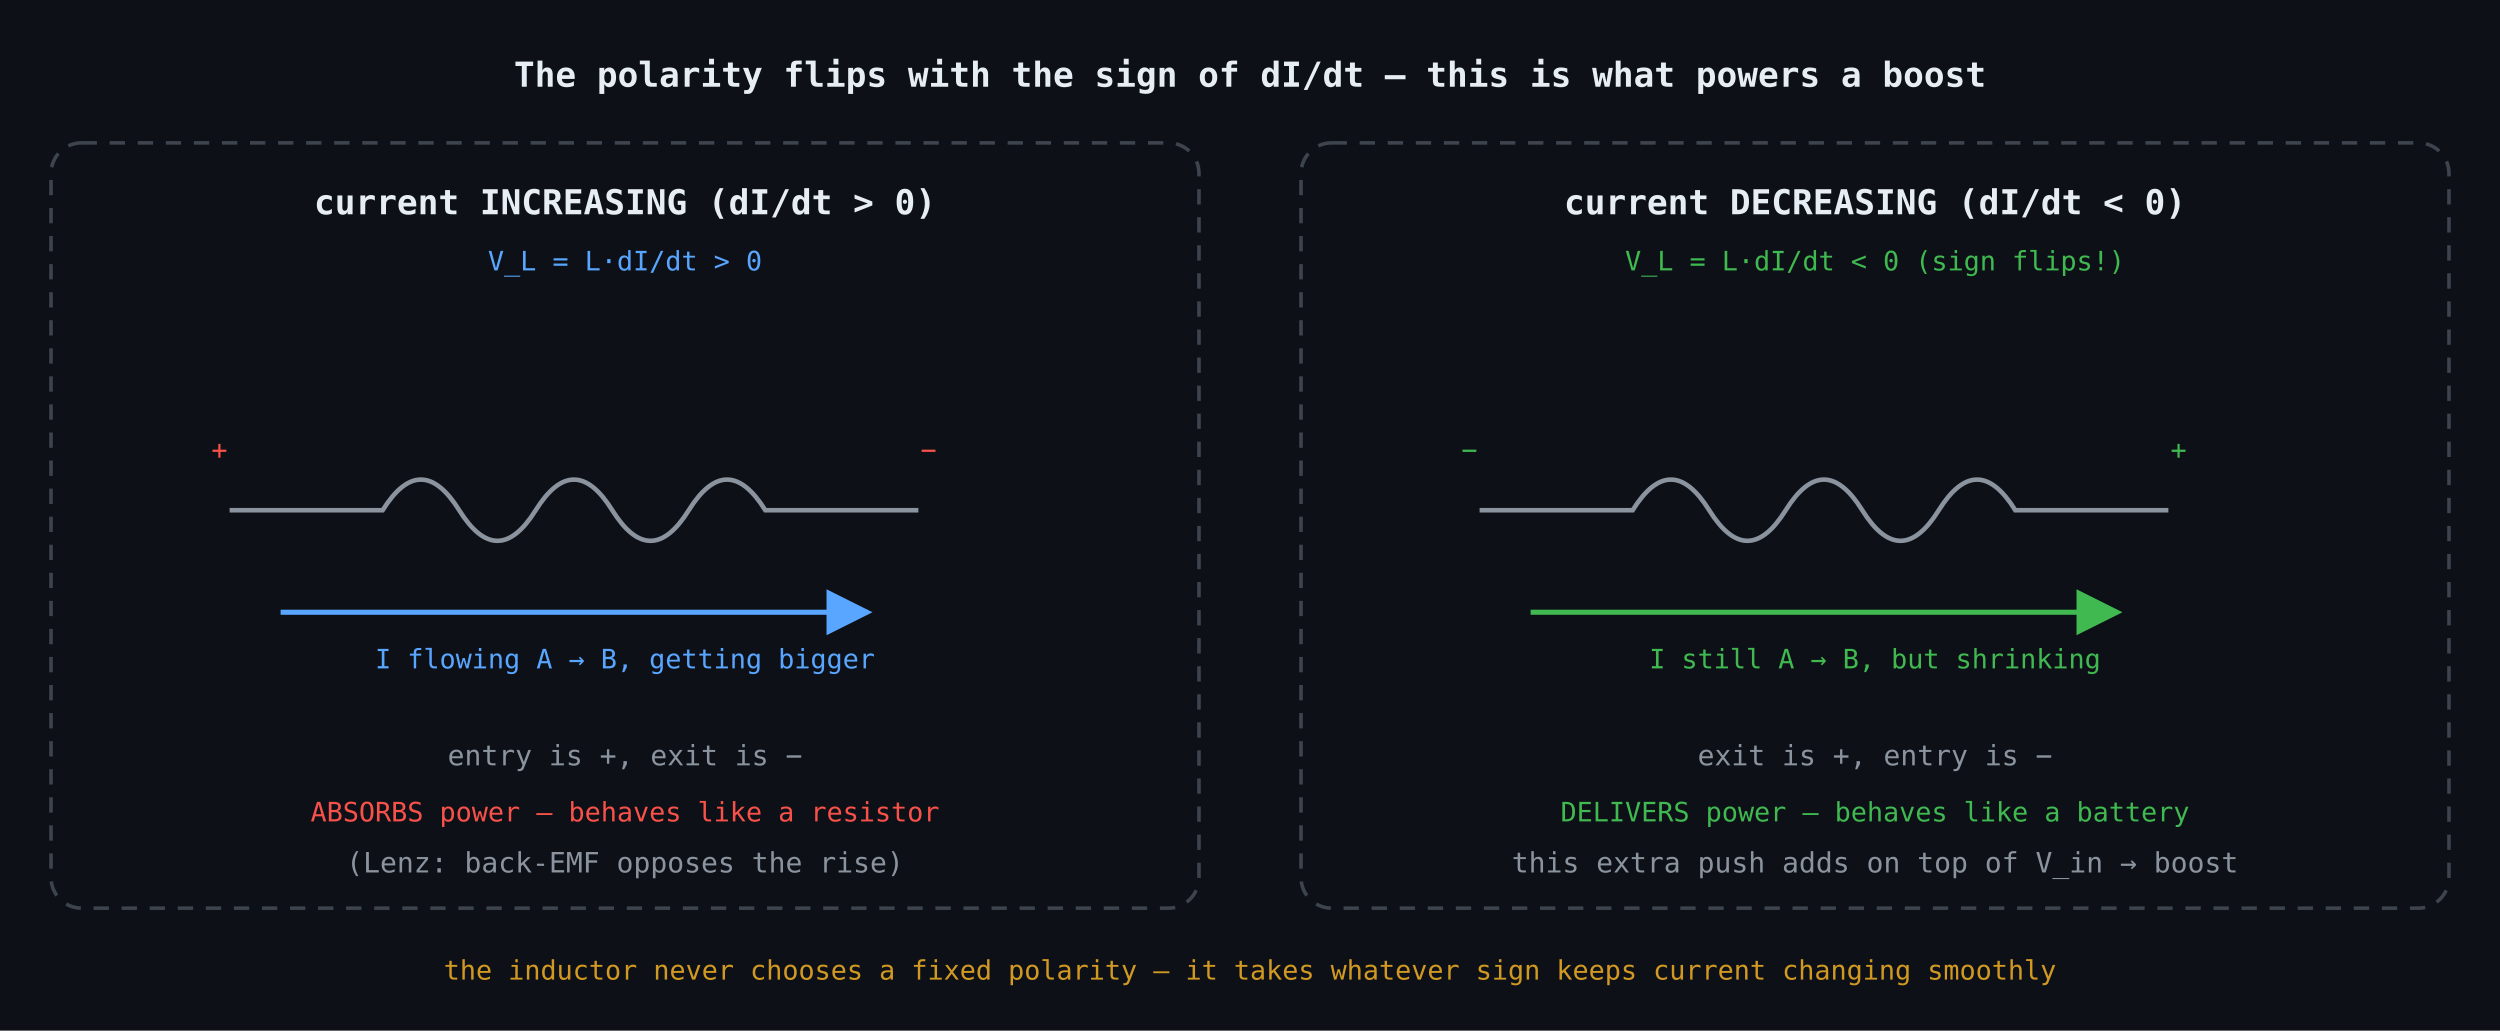
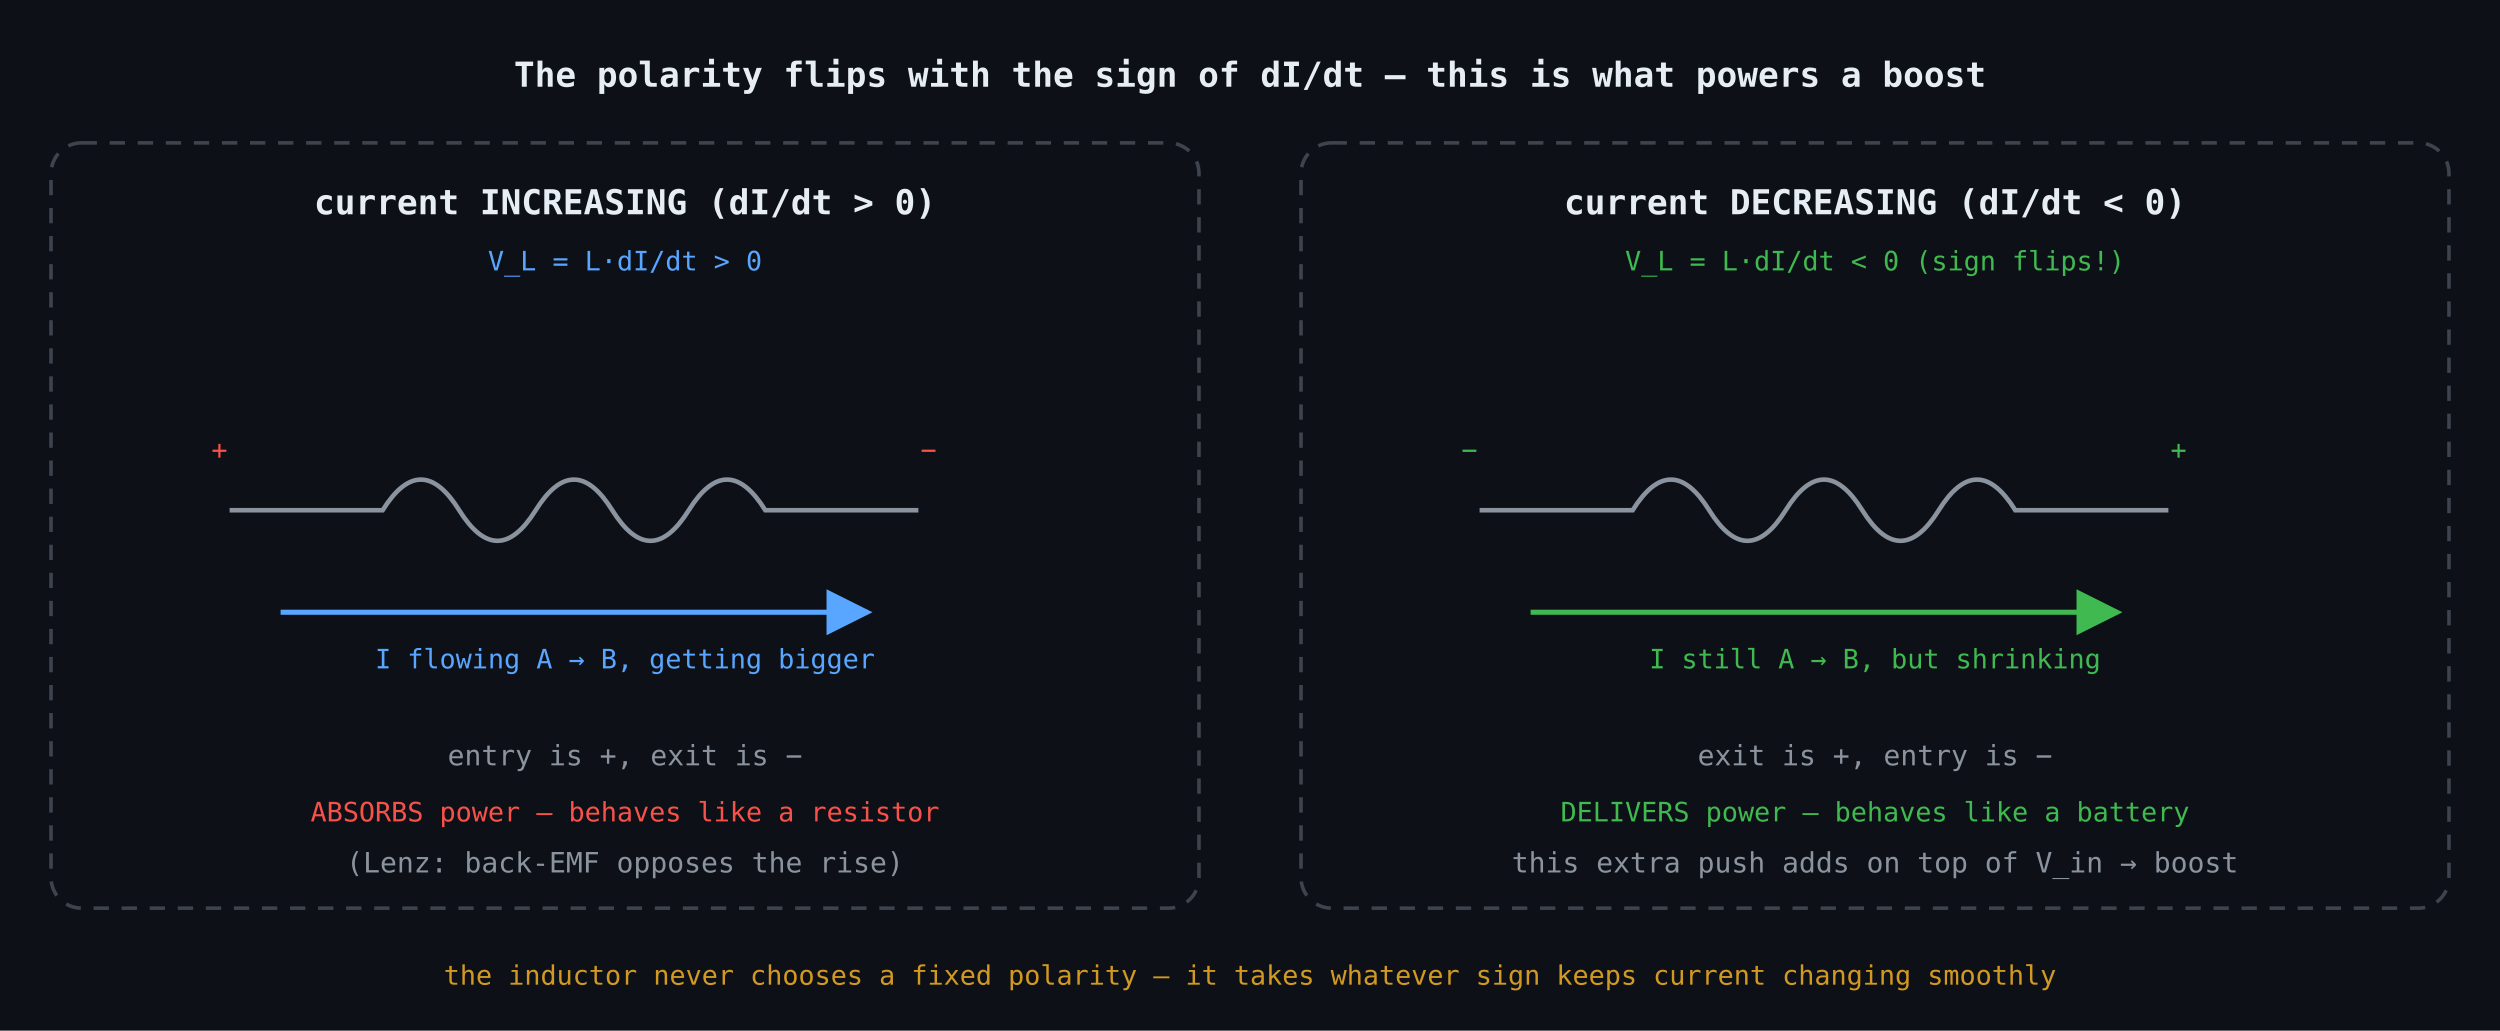
<svg xmlns="http://www.w3.org/2000/svg" viewBox="0 0 980 404" role="img" aria-label="Inductor terminal polarity reverses when the current changes from rising to falling" width="980" height="404">
  <style>
.h2m-bg{fill:#0d1117}
- *{box-sizing:border-box}
- /* Printing on a dark palette wastes ink and renders badly, so print is always light. */
- body{margin:0;background:#0d1117;color:#c9d1d9;
-   font:15px/1.65 system-ui,-apple-system,Segoe UI,Roboto,sans-serif;
-   padding:38px 22px 90px}
- main{max-width:1080px;margin:0 auto}
- figure{margin:22px 0;background:#161b22;border:1px solid #30363d;
-   border-radius:11px;padding:18px;overflow-x:auto}
- figure svg{display:block;width:100%;height:auto;min-width:680px}
- figcaption{color:#8b949e;font-size:12.5px;margin-top:12px;text-align:center}
- /* ---- SVG theming: every colour resolves through these classes so figures re-theme. */
svg text{font-family:ui-monospace,SFMono-Regular,Menlo,monospace;font-size:12px;fill:#c9d1d9}
svg text.t{font-size:13.5px;font-weight:700;fill:#e6edf3}
svg text.s{font-size:11px;fill:#8b949e}
svg text.xs{font-size:9.5px;fill:#8b949e}
svg text.l{font-size:10.5px;fill:#8b949e}
svg text.lb{font-size:10.5px;fill:#58a6ff}
svg text.lg{font-size:10.5px;fill:#3fb950}
svg text.lr{font-size:10.5px;fill:#f85149}
svg text.lp{font-size:10.5px;fill:#bc8cff}
svg text.la{font-size:10.5px;fill:#d29922}
- svg .fx-b{fill:#58a6ff}  svg .fx-g{fill:#3fb950}
- svg .fx-r{fill:#f85149}   svg .fx-a{fill:#d29922}
- svg .fx-p{fill:#bc8cff} svg .fx-n{fill:#8b949e}
svg .n{fill:#1a2029;stroke:#484f58;stroke-width:1.6}
svg .nb{fill:#101a2b;stroke:#58a6ff;stroke-width:2px}
svg .ng{fill:#0f1c14;stroke:#3fb950;stroke-width:2px}
svg .nr{fill:#201215;stroke:#f85149;stroke-width:2px}
svg .na{fill:#1e1a10;stroke:#d29922;stroke-width:2px}
svg .np{fill:#181228;stroke:#bc8cff;stroke-width:2px}
- svg .nd{fill:#15191f;stroke:#3d444d;stroke-width:1.5;stroke-dasharray:5 4}
svg .grp{fill:none;stroke:#3d444d;stroke-width:1.4;stroke-dasharray:6 5}
- svg .a{stroke:#8b949e;stroke-width:1.8;fill:none;marker-end:url(#ah)}
- svg .ab{stroke:#58a6ff;stroke-width:2;fill:none;marker-end:url(#ahb)}
- svg .ag{stroke:#3fb950;stroke-width:2;fill:none;marker-end:url(#ahg)}
- svg .ar{stroke:#f85149;stroke-width:2;fill:none;marker-end:url(#ahr)}
- svg .ap{stroke:#bc8cff;stroke-width:2;fill:none;marker-end:url(#ahp)}
- svg .aa{stroke:#d29922;stroke-width:2;fill:none;marker-end:url(#aha)}
svg .wire{stroke:#8b949e;stroke-width:1.8;fill:none}
svg .wire-r{stroke:#f85149;stroke-width:2.4;fill:none;stroke-linecap:round}
svg .wire-b{stroke:#58a6ff;stroke-width:2.4;fill:none;stroke-linecap:round}
svg .wire-a{stroke:#d29922;stroke-width:2.4;fill:none;stroke-linecap:round}
svg .wire-p{stroke:#bc8cff;stroke-width:2.4;fill:none;stroke-linecap:round}
svg .wire-g{stroke:#3fb950;stroke-width:2.4;fill:none;stroke-linecap:round}
svg .axis{stroke:#8b949e;stroke-width:1.5;fill:none}
svg .grid{stroke:#30363d;stroke-width:1;fill:none;stroke-dasharray:3 4}
svg .plot-b{stroke:#58a6ff;stroke-width:2.4;fill:none;stroke-linejoin:round}
- svg .plot-a{stroke:#d29922;stroke-width:2.4;fill:none;stroke-linejoin:round}
svg .plot-g{stroke:#3fb950;stroke-width:2.4;fill:none;stroke-linejoin:round}
svg .plot-r{stroke:#f85149;stroke-width:2.4;fill:none;stroke-linejoin:round}
+ svg .plot-a{stroke:#d29922;stroke-width:2.4;fill:none;stroke-linejoin:round}
svg .plot-p{stroke:#bc8cff;stroke-width:2.4;fill:none;stroke-linejoin:round}
- svg .fill-a{fill:#d29922;opacity:0.14}
- svg .fill-g{fill:#3fb950;opacity:0.14}
- svg .dash{stroke-dasharray:6 5}
- svg .mk-n{fill:#8b949e}  svg .mk-b{fill:#58a6ff}
- svg .mk-g{fill:#3fb950}  svg .mk-r{fill:#f85149}
- svg .mk-p{fill:#bc8cff} svg .mk-a{fill:#d29922}
+ svg .fill-g{fill:#3fb950;opacity:0.14;stroke:none}
+ svg .fill-a{fill:#d29922;opacity:0.14;stroke:none}
+ svg .a{stroke:#8b949e;stroke-width:1.8;fill:none;marker-end:url(#ah)}
+ svg .ab{stroke:#58a6ff;stroke-width:2;fill:none;marker-end:url(#ahb)}
+ svg .ag{stroke:#3fb950;stroke-width:2;fill:none;marker-end:url(#ahg)}
+ svg .ar{stroke:#f85149;stroke-width:2;fill:none;marker-end:url(#ahr)}
+ svg .ap{stroke:#bc8cff;stroke-width:2;fill:none;marker-end:url(#ahp)}
+ svg .aa{stroke:#d29922;stroke-width:2;fill:none;marker-end:url(#aha)}
+ svg .comp{stroke:#8b949e;stroke-width:2;fill:none}
+ svg .dotn{fill:#8b949e}
+ svg .dotb{fill:#58a6ff}
+ svg .dotg{fill:#3fb950}
+ svg .dotr{fill:#f85149}
+ svg .dota{fill:#d29922}
+ svg .dotp{fill:#bc8cff}
+ svg .mk-n{fill:#8b949e} svg .mk-b{fill:#58a6ff} svg .mk-g{fill:#3fb950}
+ svg .mk-r{fill:#f85149} svg .mk-p{fill:#bc8cff} svg .mk-a{fill:#d29922}
@media (prefers-color-scheme: light){
- body{background:#ffffff;color:#1f2328}
- figure{background:#f6f8fa;border:1px solid #d0d7de}
- figcaption{color:#57606a}
+ .h2m-bg{fill:#ffffff}
svg text{fill:#1f2328}
- svg text.t{fill:#010409}
- svg text.s{fill:#57606a}
- svg text.xs{fill:#57606a}
- svg text.l{fill:#57606a}
- svg text.lb{fill:#0550ae}
- svg text.lg{fill:#1a7f37}
- svg text.lr{fill:#cf222e}
- svg text.lp{fill:#8250df}
- svg text.la{fill:#9a6700}
- svg .fx-b{fill:#0550ae}
- svg .fx-g{fill:#1a7f37}
- svg .fx-r{fill:#cf222e}
- svg .fx-a{fill:#9a6700}
- svg .fx-p{fill:#8250df}
- svg .fx-n{fill:#57606a}
- svg .n{fill:#f6f8fa;stroke:#8c959f;stroke-width:1.6}
- svg .nb{fill:#ddf4ff;stroke:#0550ae;stroke-width:2.2px}
- svg .ng{fill:#dafbe1;stroke:#1a7f37;stroke-width:2.2px}
- svg .nr{fill:#ffebe9;stroke:#cf222e;stroke-width:2.2px}
- svg .na{fill:#fff8c5;stroke:#9a6700;stroke-width:2.2px}
- svg .np{fill:#fbefff;stroke:#8250df;stroke-width:2.2px}
- svg .nd{fill:#ffffff;stroke:#afb8c1;stroke-width:1.5;stroke-dasharray:5 4}
- svg .grp{fill:none;stroke:#afb8c1;stroke-width:1.4;stroke-dasharray:6 5}
- svg .a{stroke:#57606a;stroke-width:1.8;fill:none;marker-end:url(#ah)}
- svg .ab{stroke:#0550ae;stroke-width:2;fill:none;marker-end:url(#ahb)}
- svg .ag{stroke:#1a7f37;stroke-width:2;fill:none;marker-end:url(#ahg)}
- svg .ar{stroke:#cf222e;stroke-width:2;fill:none;marker-end:url(#ahr)}
- svg .ap{stroke:#8250df;stroke-width:2;fill:none;marker-end:url(#ahp)}
- svg .aa{stroke:#9a6700;stroke-width:2;fill:none;marker-end:url(#aha)}
- svg .wire{stroke:#57606a}
- svg .wire-r{stroke:#cf222e}
- svg .wire-b{stroke:#0550ae}
- svg .wire-a{stroke:#9a6700}
- svg .wire-p{stroke:#8250df}
- svg .wire-g{stroke:#1a7f37}
- svg .axis{stroke:#57606a}
- svg .grid{stroke:#d0d7de}
- svg .plot-b{stroke:#0550ae}
- svg .plot-a{stroke:#9a6700}
- svg .plot-g{stroke:#1a7f37}
- svg .plot-r{stroke:#cf222e}
- svg .plot-p{stroke:#8250df}
- svg .fill-a{fill:#9a6700;opacity:0.12}
- svg .fill-g{fill:#1a7f37;opacity:0.12}
- svg .mk-n{fill:#57606a}
- svg .mk-b{fill:#0550ae}
- svg .mk-g{fill:#1a7f37}
- svg .mk-r{fill:#cf222e}
- svg .mk-p{fill:#8250df}
- svg .mk-a{fill:#9a6700}
- .h2m-bg{fill:#ffffff}
+ svg text.t{fill:#010409} svg text.s{fill:#57606a} svg text.xs{fill:#57606a} svg text.l{fill:#57606a}
+ svg text.lb{fill:#0550ae} svg text.lg{fill:#1a7f37} svg text.lr{fill:#cf222e} svg text.lp{fill:#8250df} svg text.la{fill:#9a6700}
+ svg .n{fill:#f6f8fa;stroke:#8c959f} svg .nb{fill:#ddf4ff;stroke:#0550ae} svg .ng{fill:#dafbe1;stroke:#1a7f37}
+ svg .nr{fill:#ffebe9;stroke:#cf222e} svg .na{fill:#fff8c5;stroke:#9a6700} svg .np{fill:#fbefff;stroke:#8250df}
+ svg .grp{stroke:#afb8c1}
+ svg .wire{stroke:#57606a} svg .wire-r{stroke:#cf222e} svg .wire-b{stroke:#0550ae} svg .wire-a{stroke:#9a6700} svg .wire-p{stroke:#8250df} svg .wire-g{stroke:#1a7f37}
+ svg .axis{stroke:#57606a} svg .grid{stroke:#d0d7de}
+ svg .plot-b{stroke:#0550ae} svg .plot-g{stroke:#1a7f37} svg .plot-r{stroke:#cf222e} svg .plot-a{stroke:#9a6700} svg .plot-p{stroke:#8250df}
+ svg .fill-g{fill:#1a7f37} svg .fill-a{fill:#9a6700}
+ svg .a{stroke:#57606a} svg .ab{stroke:#0550ae} svg .ag{stroke:#1a7f37} svg .ar{stroke:#cf222e} svg .ap{stroke:#8250df} svg .aa{stroke:#9a6700}
+ svg .comp{stroke:#57606a}
+ svg .dotn{fill:#57606a} svg .dotb{fill:#0550ae} svg .dotg{fill:#1a7f37} svg .dotr{fill:#cf222e} svg .dota{fill:#9a6700} svg .dotp{fill:#8250df}
+ svg .mk-n{fill:#57606a} svg .mk-b{fill:#0550ae} svg .mk-g{fill:#1a7f37} svg .mk-r{fill:#cf222e} svg .mk-p{fill:#8250df} svg .mk-a{fill:#9a6700}
}
- @media print{
- body{background:#ffffff;color:#111417}
- figure{background:#ffffff;border:1px solid #c3ccd5}
- figure svg{min-width:0}
- svg text{fill:#111417}
- .h2m-bg{fill:#ffffff}
- }
+ @media print{ .h2m-bg{fill:#ffffff} svg text{fill:#111417} }
</style>
  <defs>
    <marker id="ah" markerWidth="9" markerHeight="9" refX="8" refY="4.5" orient="auto">
      <path d="M0 0 L9 4.5 L0 9 z" class="mk-n" />
    </marker>
    <marker id="ahb" markerWidth="9" markerHeight="9" refX="8" refY="4.5" orient="auto">
      <path d="M0 0 L9 4.5 L0 9 z" class="mk-b" />
    </marker>
    <marker id="ahg" markerWidth="9" markerHeight="9" refX="8" refY="4.5" orient="auto">
      <path d="M0 0 L9 4.5 L0 9 z" class="mk-g" />
    </marker>
    <marker id="ahr" markerWidth="9" markerHeight="9" refX="8" refY="4.5" orient="auto">
      <path d="M0 0 L9 4.5 L0 9 z" class="mk-r" />
    </marker>
    <marker id="ahp" markerWidth="9" markerHeight="9" refX="8" refY="4.5" orient="auto">
      <path d="M0 0 L9 4.5 L0 9 z" class="mk-p" />
    </marker>
    <marker id="aha" markerWidth="9" markerHeight="9" refX="8" refY="4.5" orient="auto">
      <path d="M0 0 L9 4.5 L0 9 z" class="mk-a" />
    </marker>
  </defs>
  <rect class="h2m-bg" x="0" y="0" width="980" height="404" fill="#0d1117" />
  <text class="t" x="490" y="34" text-anchor="middle">The polarity flips with the sign of dI/dt — this is what powers a boost</text>
  <rect class="grp" x="20" y="56" width="450" height="300" rx="12" />
  <text class="t" x="245" y="84" text-anchor="middle">current INCREASING  (dI/dt &gt; 0)</text>
  <text class="lb" x="245" y="106" text-anchor="middle">V_L = L·dI/dt  &gt; 0</text>
  <path class="wire" d="M90 200 H150 Q165 176 180 200 Q195 224 210 200 Q225 176 240 200 Q255 224 270 200 Q285 176 300 200 H360" />
  <path class="ab" d="M110 240 H340" />
  <text class="lb" x="245" y="262" text-anchor="middle">I flowing A → B, getting bigger</text>
  <text class="lr" x="86" y="180" text-anchor="middle">+</text>
  <text class="lr" x="364" y="180" text-anchor="middle">−</text>
  <text class="s" x="245" y="300" text-anchor="middle">entry is +, exit is −</text>
  <text class="lr" x="245" y="322" text-anchor="middle">ABSORBS power — behaves like a resistor</text>
  <text class="s" x="245" y="342" text-anchor="middle">(Lenz: back-EMF opposes the rise)</text>
  <rect class="grp" x="510" y="56" width="450" height="300" rx="12" />
  <text class="t" x="735" y="84" text-anchor="middle">current DECREASING  (dI/dt &lt; 0)</text>
  <text class="lg" x="735" y="106" text-anchor="middle">V_L = L·dI/dt  &lt; 0  (sign flips!)</text>
  <path class="wire" d="M580 200 H640 Q655 176 670 200 Q685 224 700 200 Q715 176 730 200 Q745 224 760 200 Q775 176 790 200 H850" />
  <path class="ag" d="M600 240 H830" />
  <text class="lg" x="735" y="262" text-anchor="middle">I still A → B, but shrinking</text>
  <text class="lg" x="576" y="180" text-anchor="middle">−</text>
  <text class="lg" x="854" y="180" text-anchor="middle">+</text>
  <text class="s" x="735" y="300" text-anchor="middle">exit is +, entry is −</text>
  <text class="lg" x="735" y="322" text-anchor="middle">DELIVERS power — behaves like a battery</text>
  <text class="s" x="735" y="342" text-anchor="middle">this extra push adds on top of V_in → boost</text>
-   <text class="la" x="490" y="384" text-anchor="middle">the inductor never chooses a fixed polarity — it takes whatever sign keeps current changing smoothly</text>
+   <text class="la" x="490" y="386" text-anchor="middle">the inductor never chooses a fixed polarity — it takes whatever sign keeps current changing smoothly</text>
</svg>
